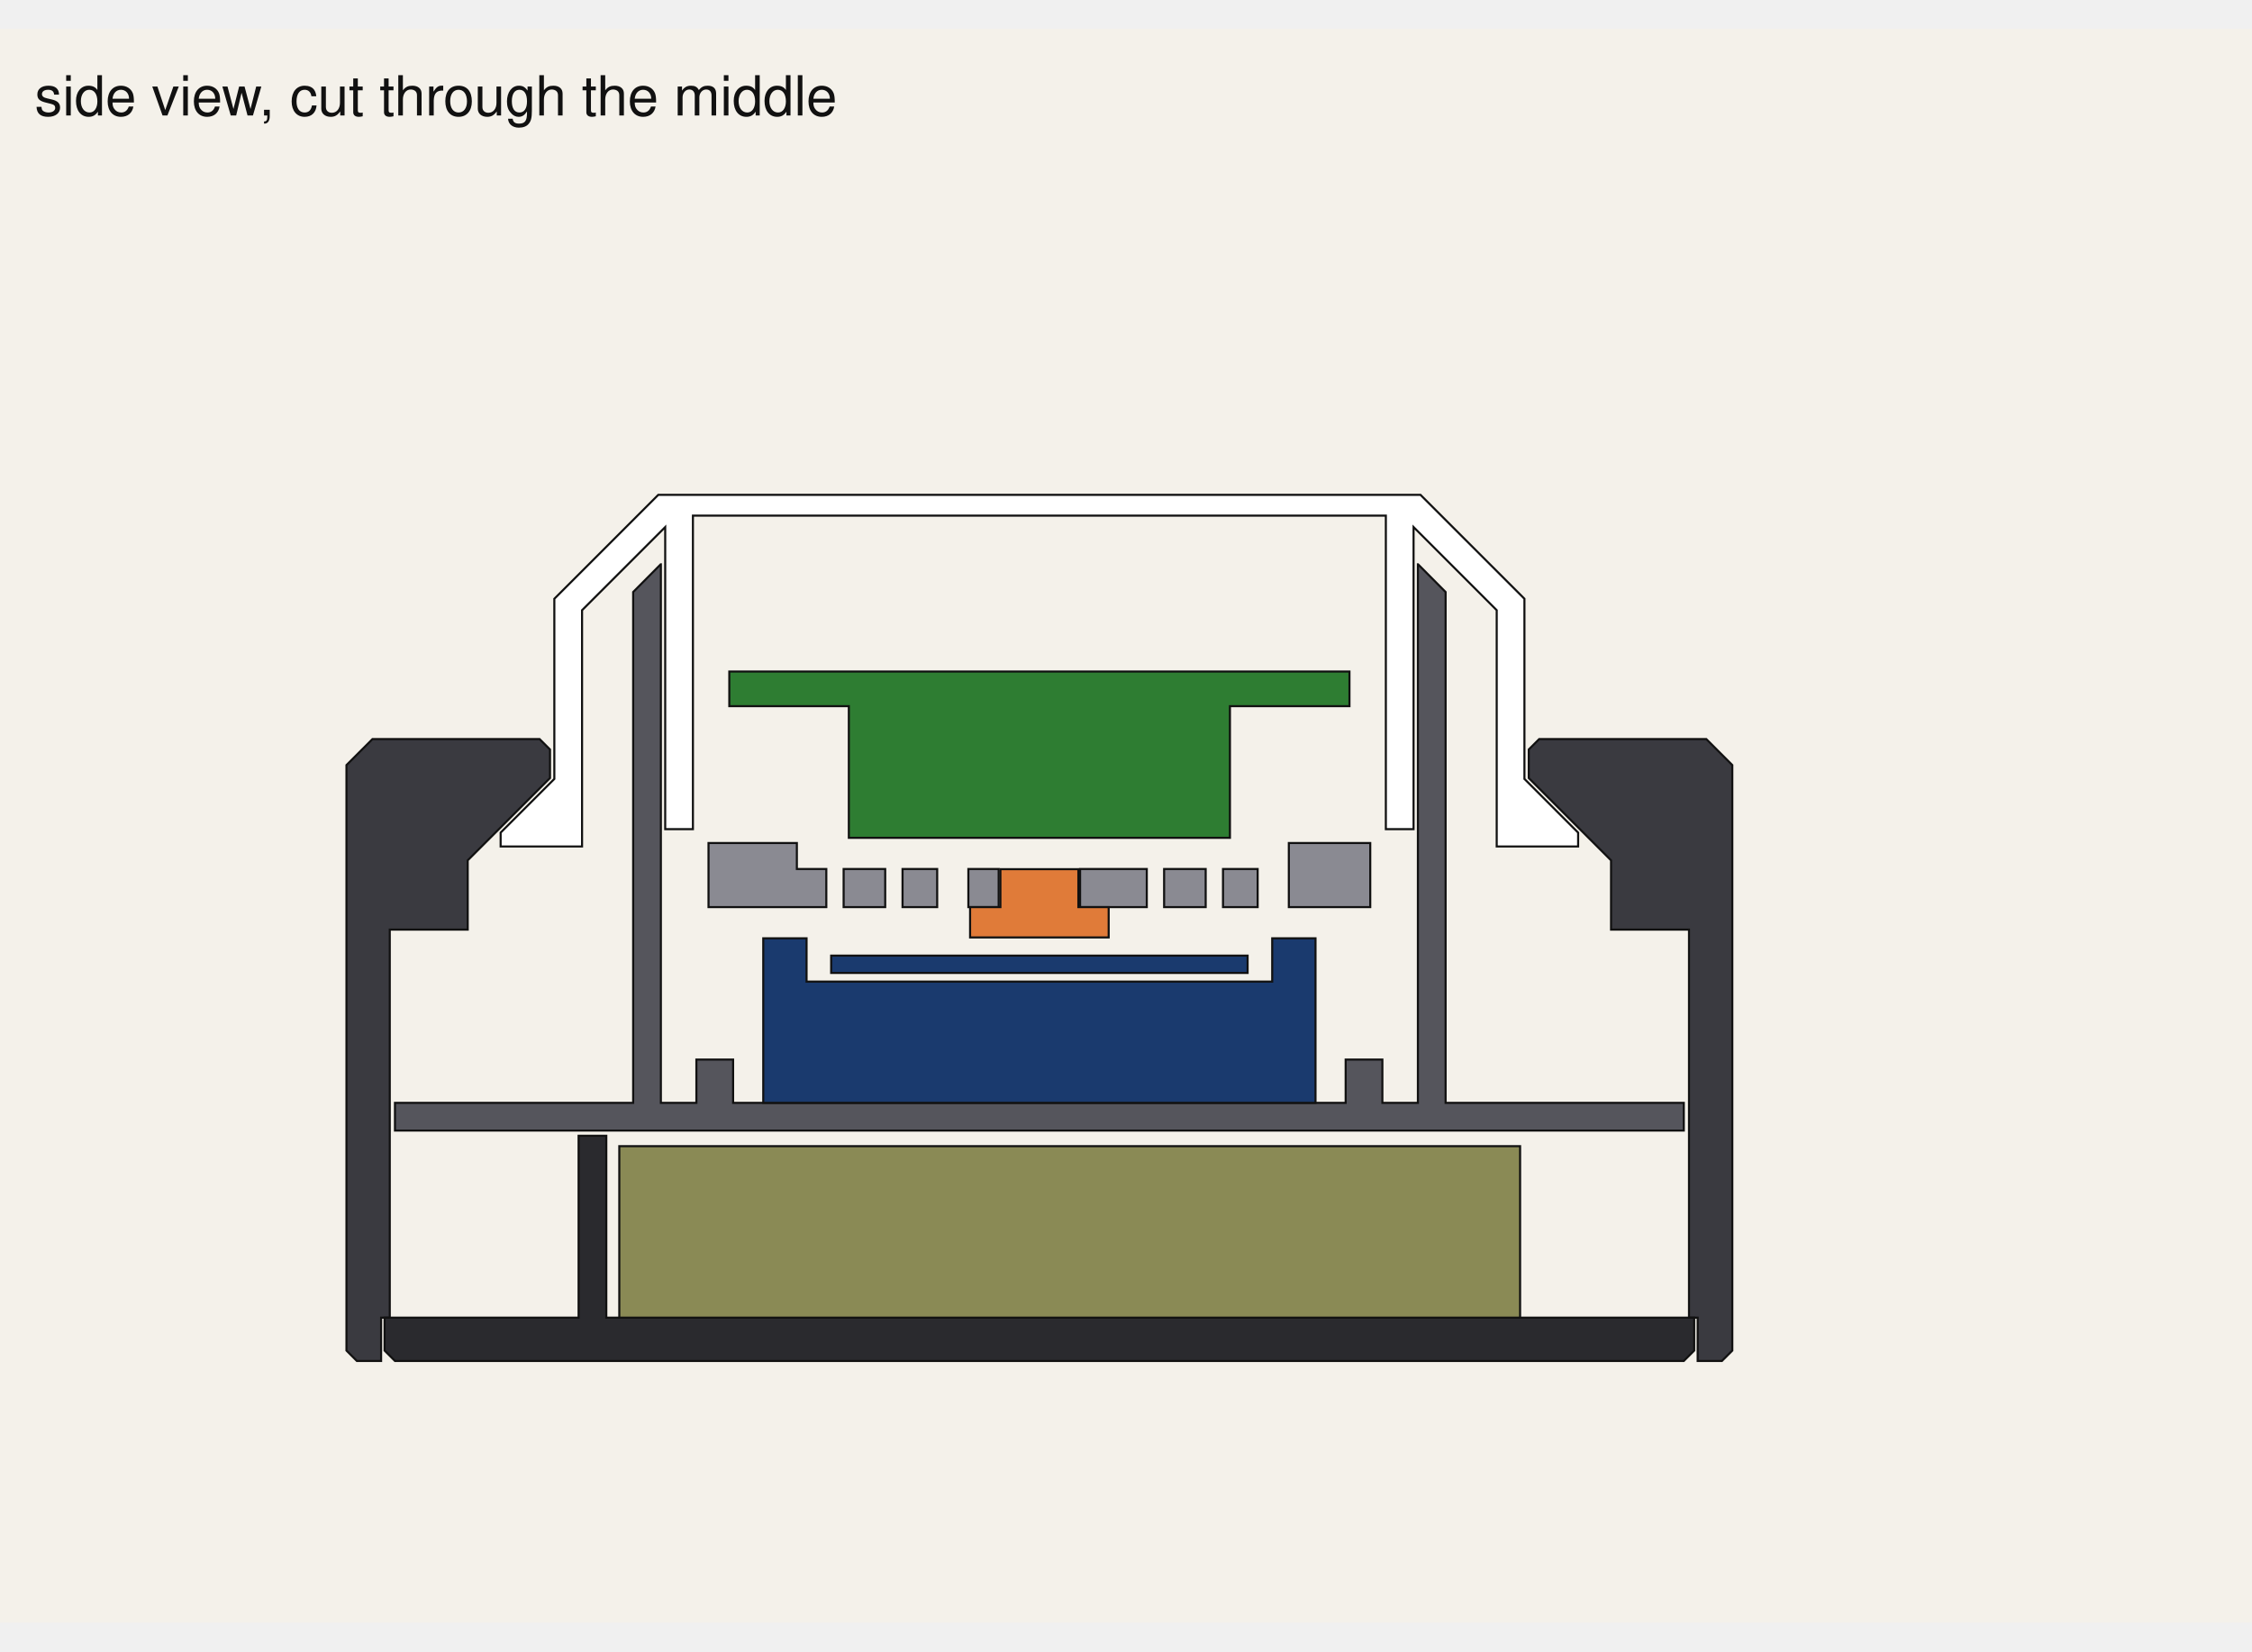
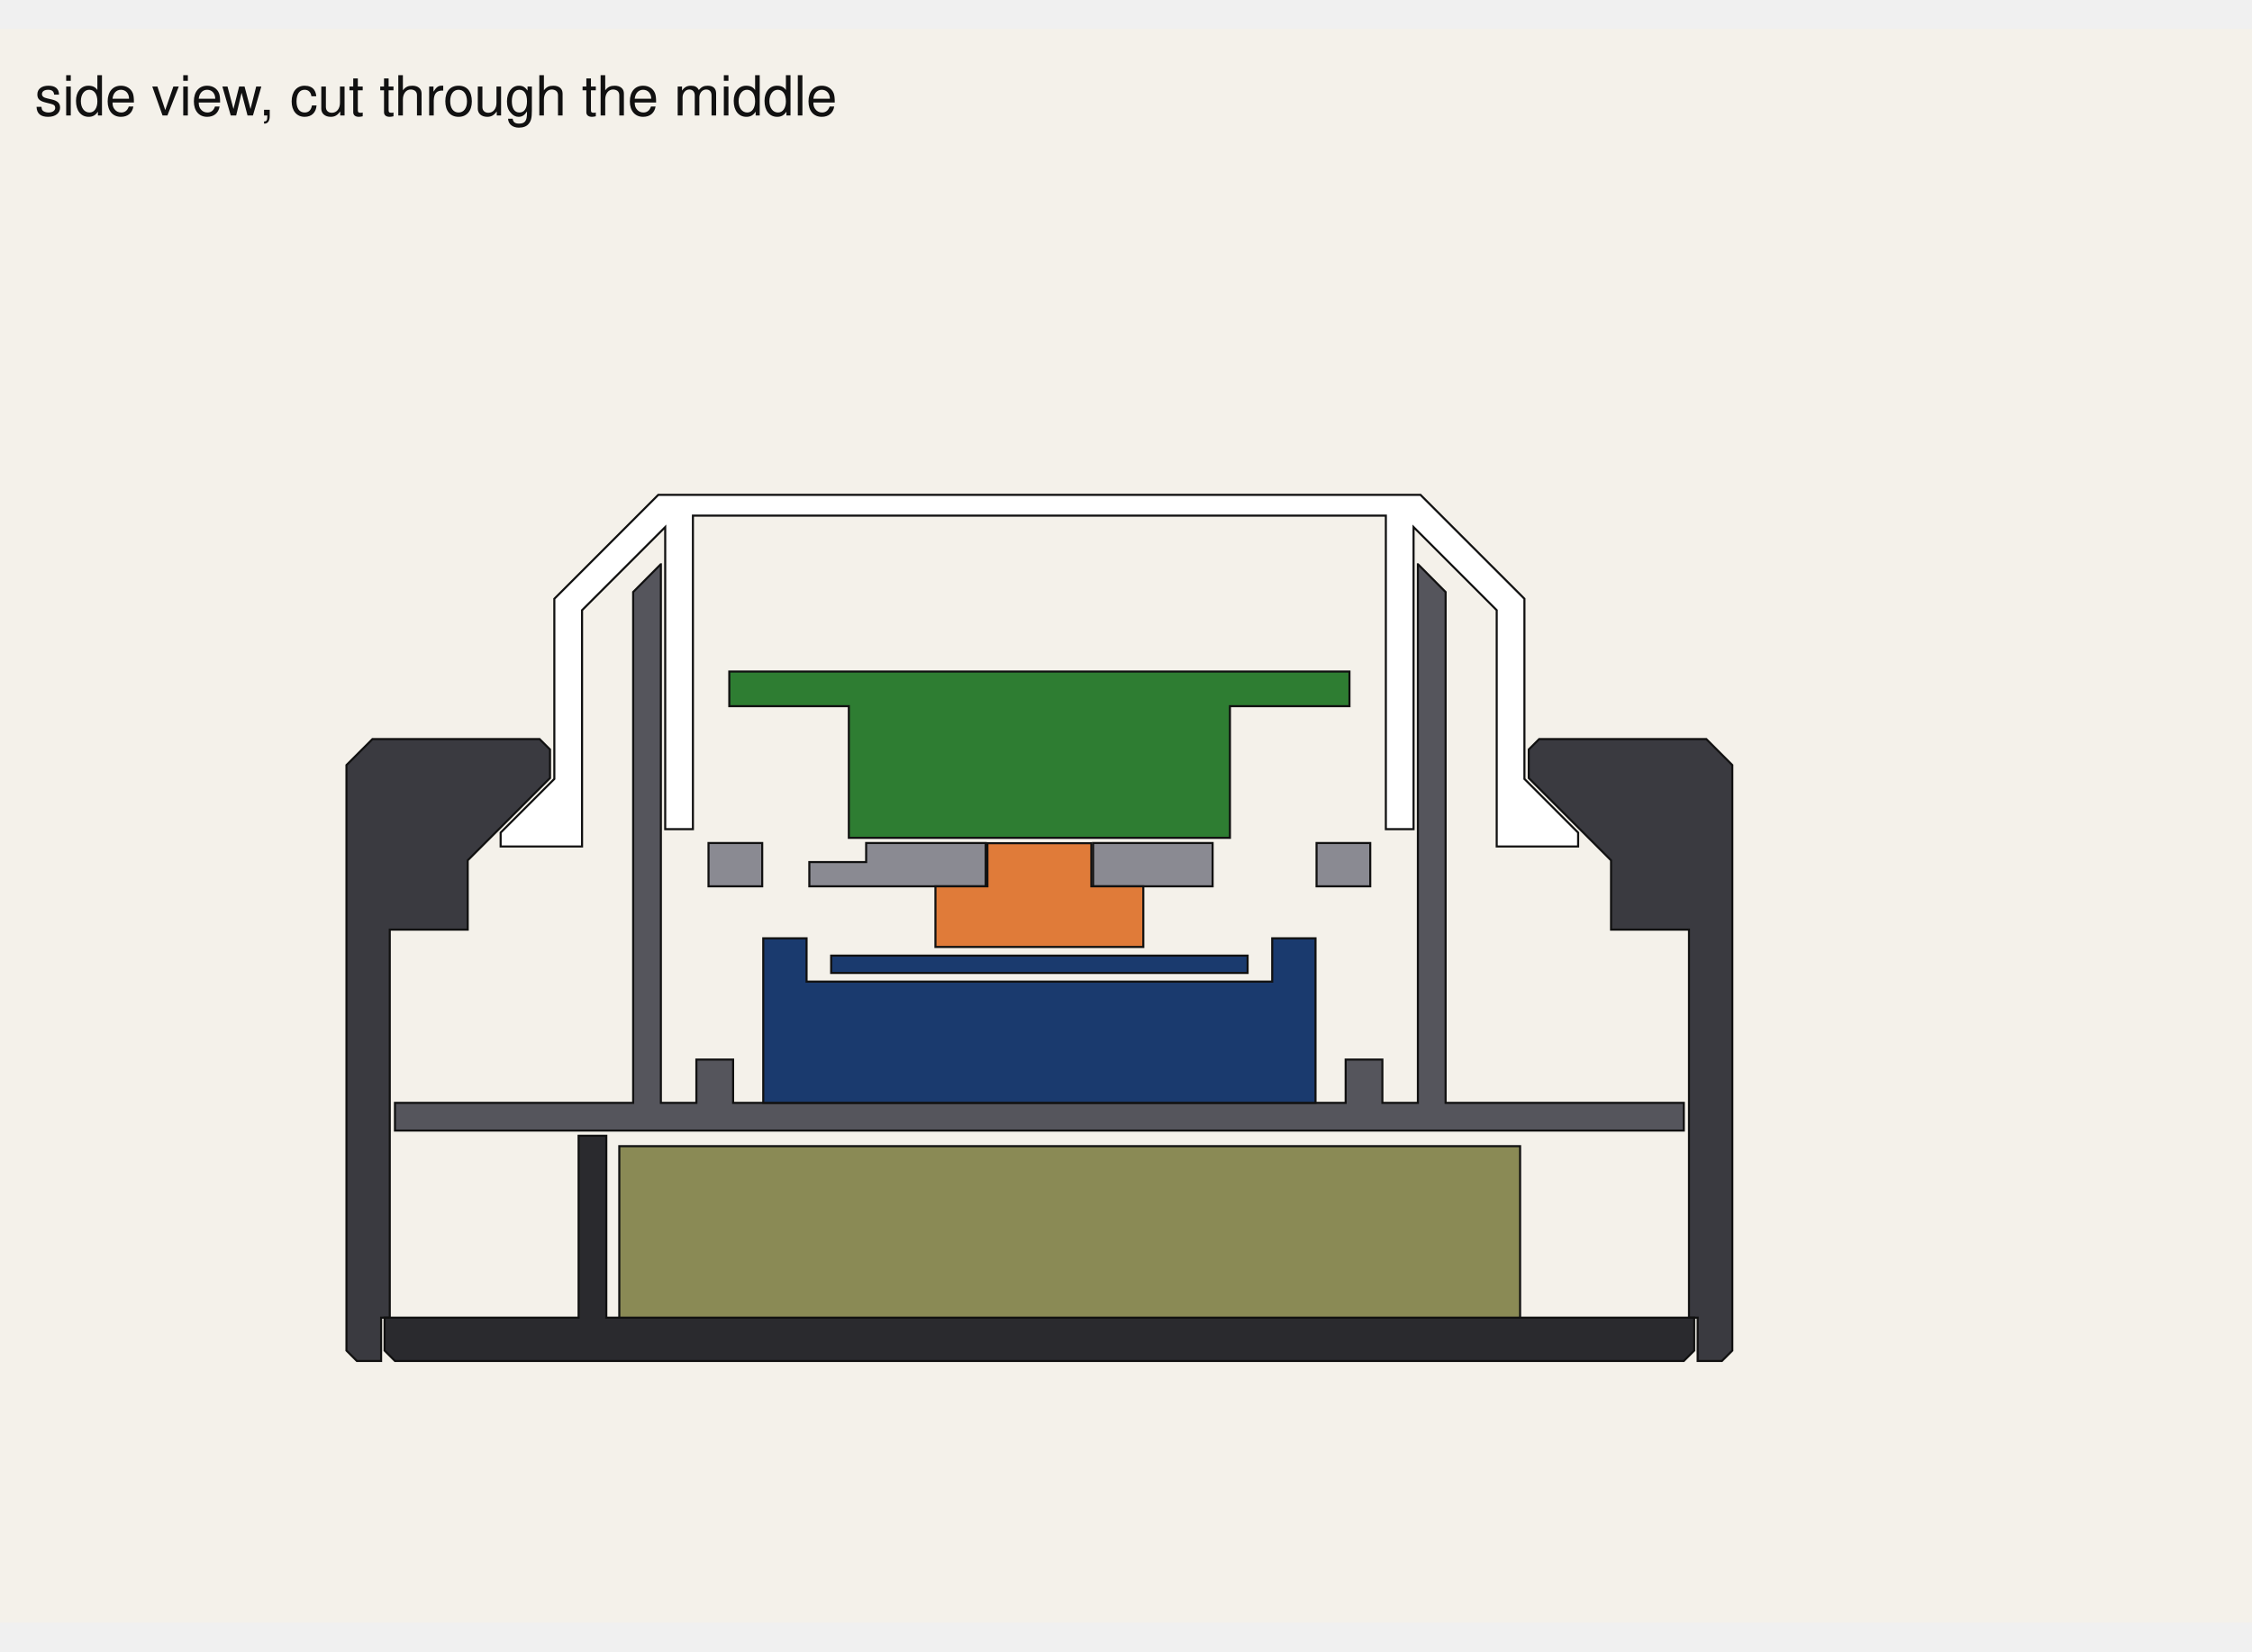
<svg xmlns="http://www.w3.org/2000/svg" viewBox="-60 -62 130 92" width="1320" height="968">
  <rect x="-60" y="-62" width="130" height="92" fill="#f4f1ea" />
  <path d="M-28.25,-20.40 L-28.25,-18.75 L-33.00,-14.00 L-33.00,-10.00 L-33.13,-10.00 L-33.17,-10.00 L-36.47,-10.00 L-37.01,-10.00 L-37.50,-10.00 L-37.50,-5.00 L-37.50,0.00 L-37.50,6.20 L-37.50,6.70 L-37.50,12.40 L-37.75,12.40 L-38.00,12.40 L-38.00,13.65 L-38.00,14.90 L-38.70,14.90 L-39.20,14.90 L-39.40,14.90 L-39.70,14.60 L-40.00,14.30 L-40.00,-2.60 L-40.00,-19.50 L-39.25,-20.25 L-38.50,-21.00 L-37.87,-21.00 L-37.18,-21.00 L-29.52,-21.00 L-29.38,-21.00 L-29.16,-21.00 L-28.85,-21.00 Z M39.25,-20.25 L40.00,-19.50 L40.00,-0.43 L40.00,6.90 L40.00,13.56 L40.00,13.76 L40.00,14.30 L39.70,14.60 L39.40,14.90 L38.70,14.90 L38.00,14.90 L38.00,14.01 L38.00,13.69 L38.00,12.94 L38.00,12.40 L37.61,12.40 L37.50,12.40 L37.50,6.49 L37.50,4.02 L37.50,3.80 L37.50,2.78 L37.50,0.50 L37.50,0.00 L37.50,-5.00 L37.50,-10.00 L37.01,-10.00 L36.47,-10.00 L33.17,-10.00 L33.13,-10.00 L33.00,-10.00 L33.00,-14.00 L28.25,-18.75 L28.25,-20.40 L28.85,-21.00 L29.16,-21.00 L29.38,-21.00 L29.52,-21.00 L37.18,-21.00 L37.87,-21.00 L38.50,-21.00 Z" fill="#3a3a40" fill-rule="evenodd" stroke="#111" stroke-width="0.12" />
  <path d="M-21.85,0.00 L-20.78,0.00 L-20.75,0.00 L-20.70,0.00 L-20.69,0.00 L-20.58,0.00 L-19.80,0.00 L-19.80,-2.50 L-17.68,-2.50 L-17.68,0.00 L17.68,0.00 L17.68,-2.50 L19.80,-2.50 L19.80,0.00 L20.75,0.00 L20.80,0.00 L21.85,0.00 L21.85,-31.09 L21.86,-31.09 L23.45,-29.49 L23.45,0.00 L23.86,0.00 L24.20,0.00 L24.46,0.00 L24.65,0.00 L36.26,0.00 L36.75,0.00 L37.20,0.00 L37.20,0.80 L37.20,1.60 L36.75,1.60 L17.25,1.60 L16.32,1.60 L15.35,1.60 L14.34,1.60 L13.27,1.60 L12.16,1.60 L11.00,1.60 L9.79,1.60 L8.51,1.60 L7.18,1.60 L5.77,1.60 L4.29,1.60 L2.73,1.60 L1.09,1.60 L-0.65,1.60 L-2.50,1.60 L-4.46,1.60 L-6.54,1.60 L-8.76,1.60 L-11.13,1.60 L-13.68,1.60 L-16.41,1.60 L-19.34,1.60 L-22.52,1.60 L-25.95,1.60 L-37.20,1.60 L-37.20,0.00 L-25.95,0.00 L-25.11,0.00 L-24.57,0.00 L-24.47,0.00 L-24.11,0.00 L-24.00,0.00 L-23.80,0.00 L-23.45,0.00 L-23.45,-29.49 L-21.86,-31.09 L-21.85,-31.09 Z" fill="#55555c" fill-rule="evenodd" stroke="#111" stroke-width="0.12" />
  <path d="M-25.00,2.85 L-25.00,12.40 L23.64,12.40 L23.87,12.40 L28.50,12.40 L28.88,12.40 L29.04,12.40 L30.92,12.40 L34.19,12.40 L37.04,12.40 L37.21,12.40 L37.25,12.40 L37.27,12.40 L37.80,12.40 L37.80,13.35 L37.80,14.30 L37.50,14.60 L37.20,14.90 L36.75,14.90 L35.15,14.90 L0.00,14.90 L-36.26,14.90 L-36.75,14.90 L-37.20,14.90 L-37.50,14.60 L-37.80,14.30 L-37.80,13.35 L-37.80,12.40 L-37.27,12.40 L-36.69,12.40 L-27.32,12.40 L-26.60,12.40 L-26.60,11.45 L-26.60,1.90 L-26.45,1.90 L-25.00,1.90 Z" fill="#2a2a2e" fill-rule="evenodd" stroke="#111" stroke-width="0.12" />
  <path d="M28.00,-29.10 L28.00,-18.70 L31.10,-15.60 L31.10,-14.80 L26.40,-14.80 L26.40,-28.44 L21.60,-33.24 L21.60,-15.80 L20.00,-15.80 L20.00,-33.90 L0.00,-33.90 L-20.00,-33.90 L-20.00,-15.80 L-21.60,-15.80 L-21.60,-33.24 L-26.40,-28.44 L-26.40,-14.80 L-31.10,-14.80 L-31.10,-15.60 L-28.00,-18.70 L-28.00,-29.10 L-22.00,-35.10 L0.00,-35.10 L22.00,-35.10 Z" fill="#ffffff" fill-rule="evenodd" stroke="#111" stroke-width="0.12" />
-   <path d="M-14.00,-13.50 L-12.30,-13.50 L-12.30,-11.30 L-14.00,-11.30 L-14.50,-11.30 L-19.10,-11.30 L-19.10,-15.00 L-14.00,-15.00 Z M-8.90,-11.30 L-11.30,-11.30 L-11.30,-13.50 L-8.90,-13.50 Z M-5.90,-11.30 L-7.90,-11.30 L-7.90,-13.50 L-5.90,-13.50 Z M-2.35,-11.30 L-4.10,-11.30 L-4.10,-13.50 L-2.35,-13.50 Z M6.20,-11.30 L2.35,-11.30 L2.35,-13.50 L6.20,-13.50 Z M9.60,-11.30 L7.20,-11.30 L7.20,-13.50 L9.60,-13.50 Z M12.60,-11.30 L10.60,-11.30 L10.60,-13.50 L12.60,-13.50 Z M19.10,-11.30 L14.50,-11.30 L14.40,-11.30 L14.40,-15.00 L19.10,-15.00 Z" fill="#8a8a92" fill-rule="evenodd" stroke="#111" stroke-width="0.12" />
-   <path d="M2.25,-11.30 L4.00,-11.30 L4.00,-9.55 L2.25,-9.55 L-2.25,-9.55 L-4.00,-9.55 L-4.00,-11.30 L-2.25,-11.30 L-2.25,-13.49 L2.25,-13.49 Z" fill="#e07b39" fill-rule="evenodd" stroke="#111" stroke-width="0.12" />
+   <path d="M-16.00,-12.50 L-19.10,-12.50 L-19.10,-15.00 L-16.00,-15.00 Z M-3.10,-12.50 L-4.13,-12.50 L-9.81,-12.50 L-9.99,-12.50 L-11.36,-12.50 L-11.73,-12.50 L-13.22,-12.50 L-13.28,-12.50 L-13.28,-13.13 L-13.28,-13.90 L-13.22,-13.90 L-13.01,-13.90 L-11.80,-13.90 L-10.87,-13.90 L-10.74,-13.90 L-10.56,-13.90 L-10.32,-13.90 L-10.00,-13.90 L-10.00,-15.00 L-3.10,-15.00 Z M10.00,-12.50 L3.10,-12.50 L3.10,-15.00 L10.00,-15.00 Z M19.10,-12.50 L16.00,-12.50 L16.00,-15.00 L19.10,-15.00 Z" fill="#8a8a92" fill-rule="evenodd" stroke="#111" stroke-width="0.12" />
+   <path d="M3.00,-12.50 L6.00,-12.50 L6.00,-9.00 L-6.00,-9.00 L-6.00,-12.50 L-3.00,-12.50 L-3.00,-14.99 L3.00,-14.99 Z" fill="#e07b39" fill-rule="evenodd" stroke="#111" stroke-width="0.12" />
  <path d="M17.90,-22.90 L11.00,-22.90 L11.00,-19.11 L11.00,-19.10 L11.00,-15.30 L0.00,-15.30 L-11.00,-15.30 L-11.00,-19.10 L-11.00,-19.11 L-11.00,-22.90 L-17.90,-22.90 L-17.90,-24.90 L0.00,-24.90 L17.90,-24.90 Z" fill="#2e7d32" fill-rule="evenodd" stroke="#111" stroke-width="0.12" />
  <path d="M-13.44,-7.00 L13.44,-7.00 L13.44,-9.50 L15.94,-9.50 L15.94,0.00 L-15.94,0.00 L-15.94,-9.50 L-13.44,-9.50 Z M12.02,-7.50 L-12.02,-7.50 L-12.02,-8.50 L12.02,-8.50 Z" fill="#1a3a6e" fill-rule="evenodd" stroke="#111" stroke-width="0.12" />
  <path d="M27.75,3.00 L27.75,12.40 L-21.61,12.40 L-24.25,12.40 L-24.25,11.90 L-24.25,2.50 L-21.61,2.50 L27.75,2.50 Z" fill="#8a8a55" fill-rule="evenodd" stroke="#111" stroke-width="0.12" />
  <path d="" fill="#1b5e20" fill-rule="evenodd" stroke="#111" stroke-width="0.12" />
  <text x="-58" y="-57" font-family="Helvetica" font-size="3.2" fill="#111">side view, cut through the middle</text>
</svg>
